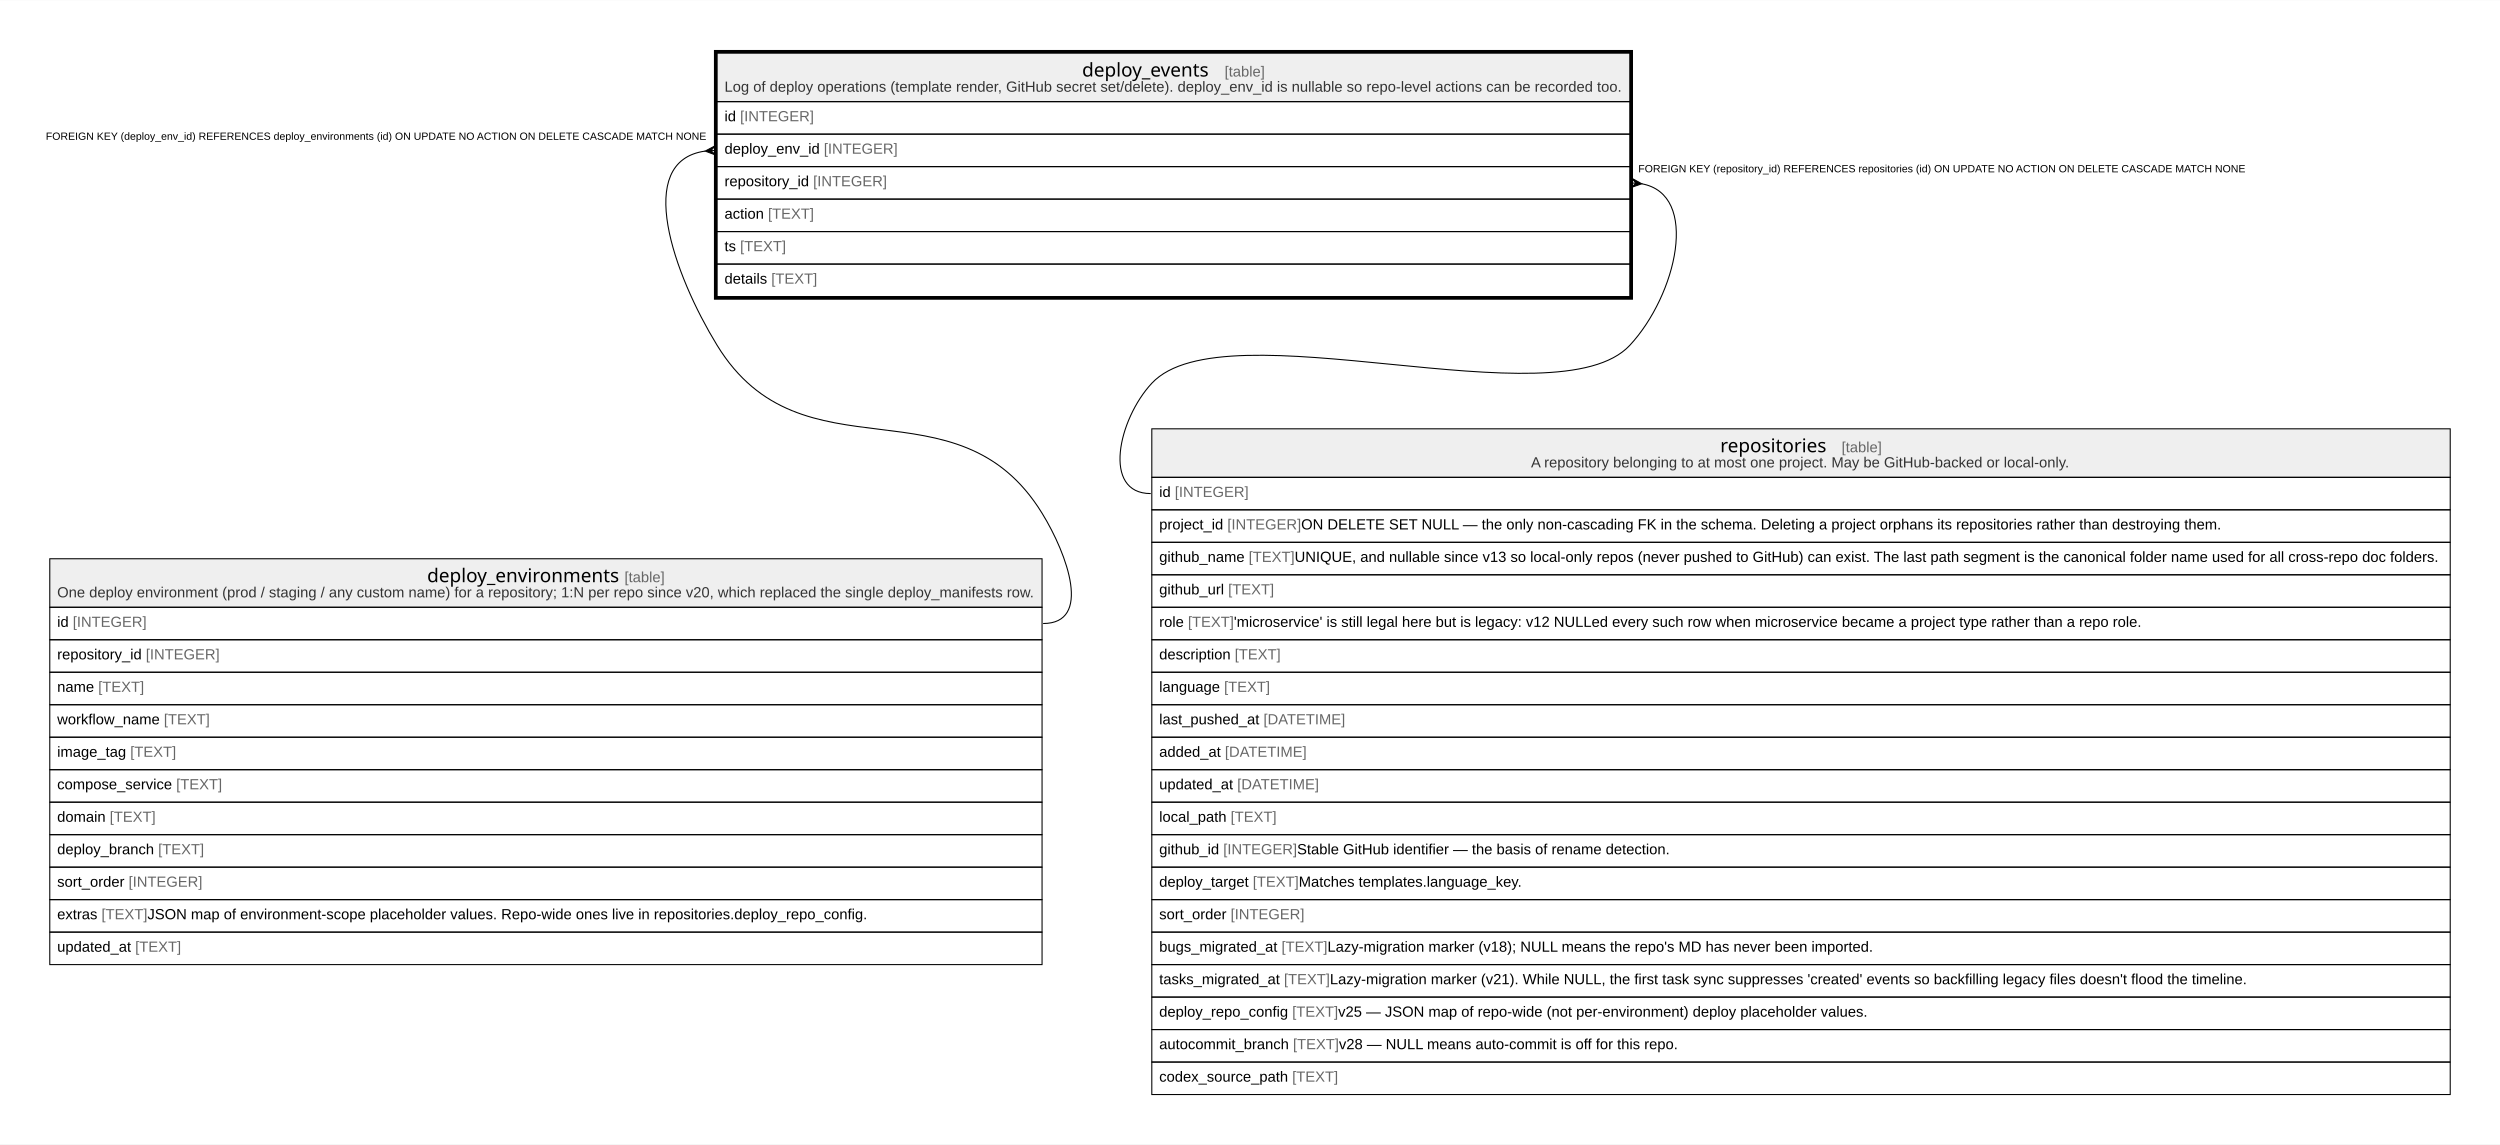
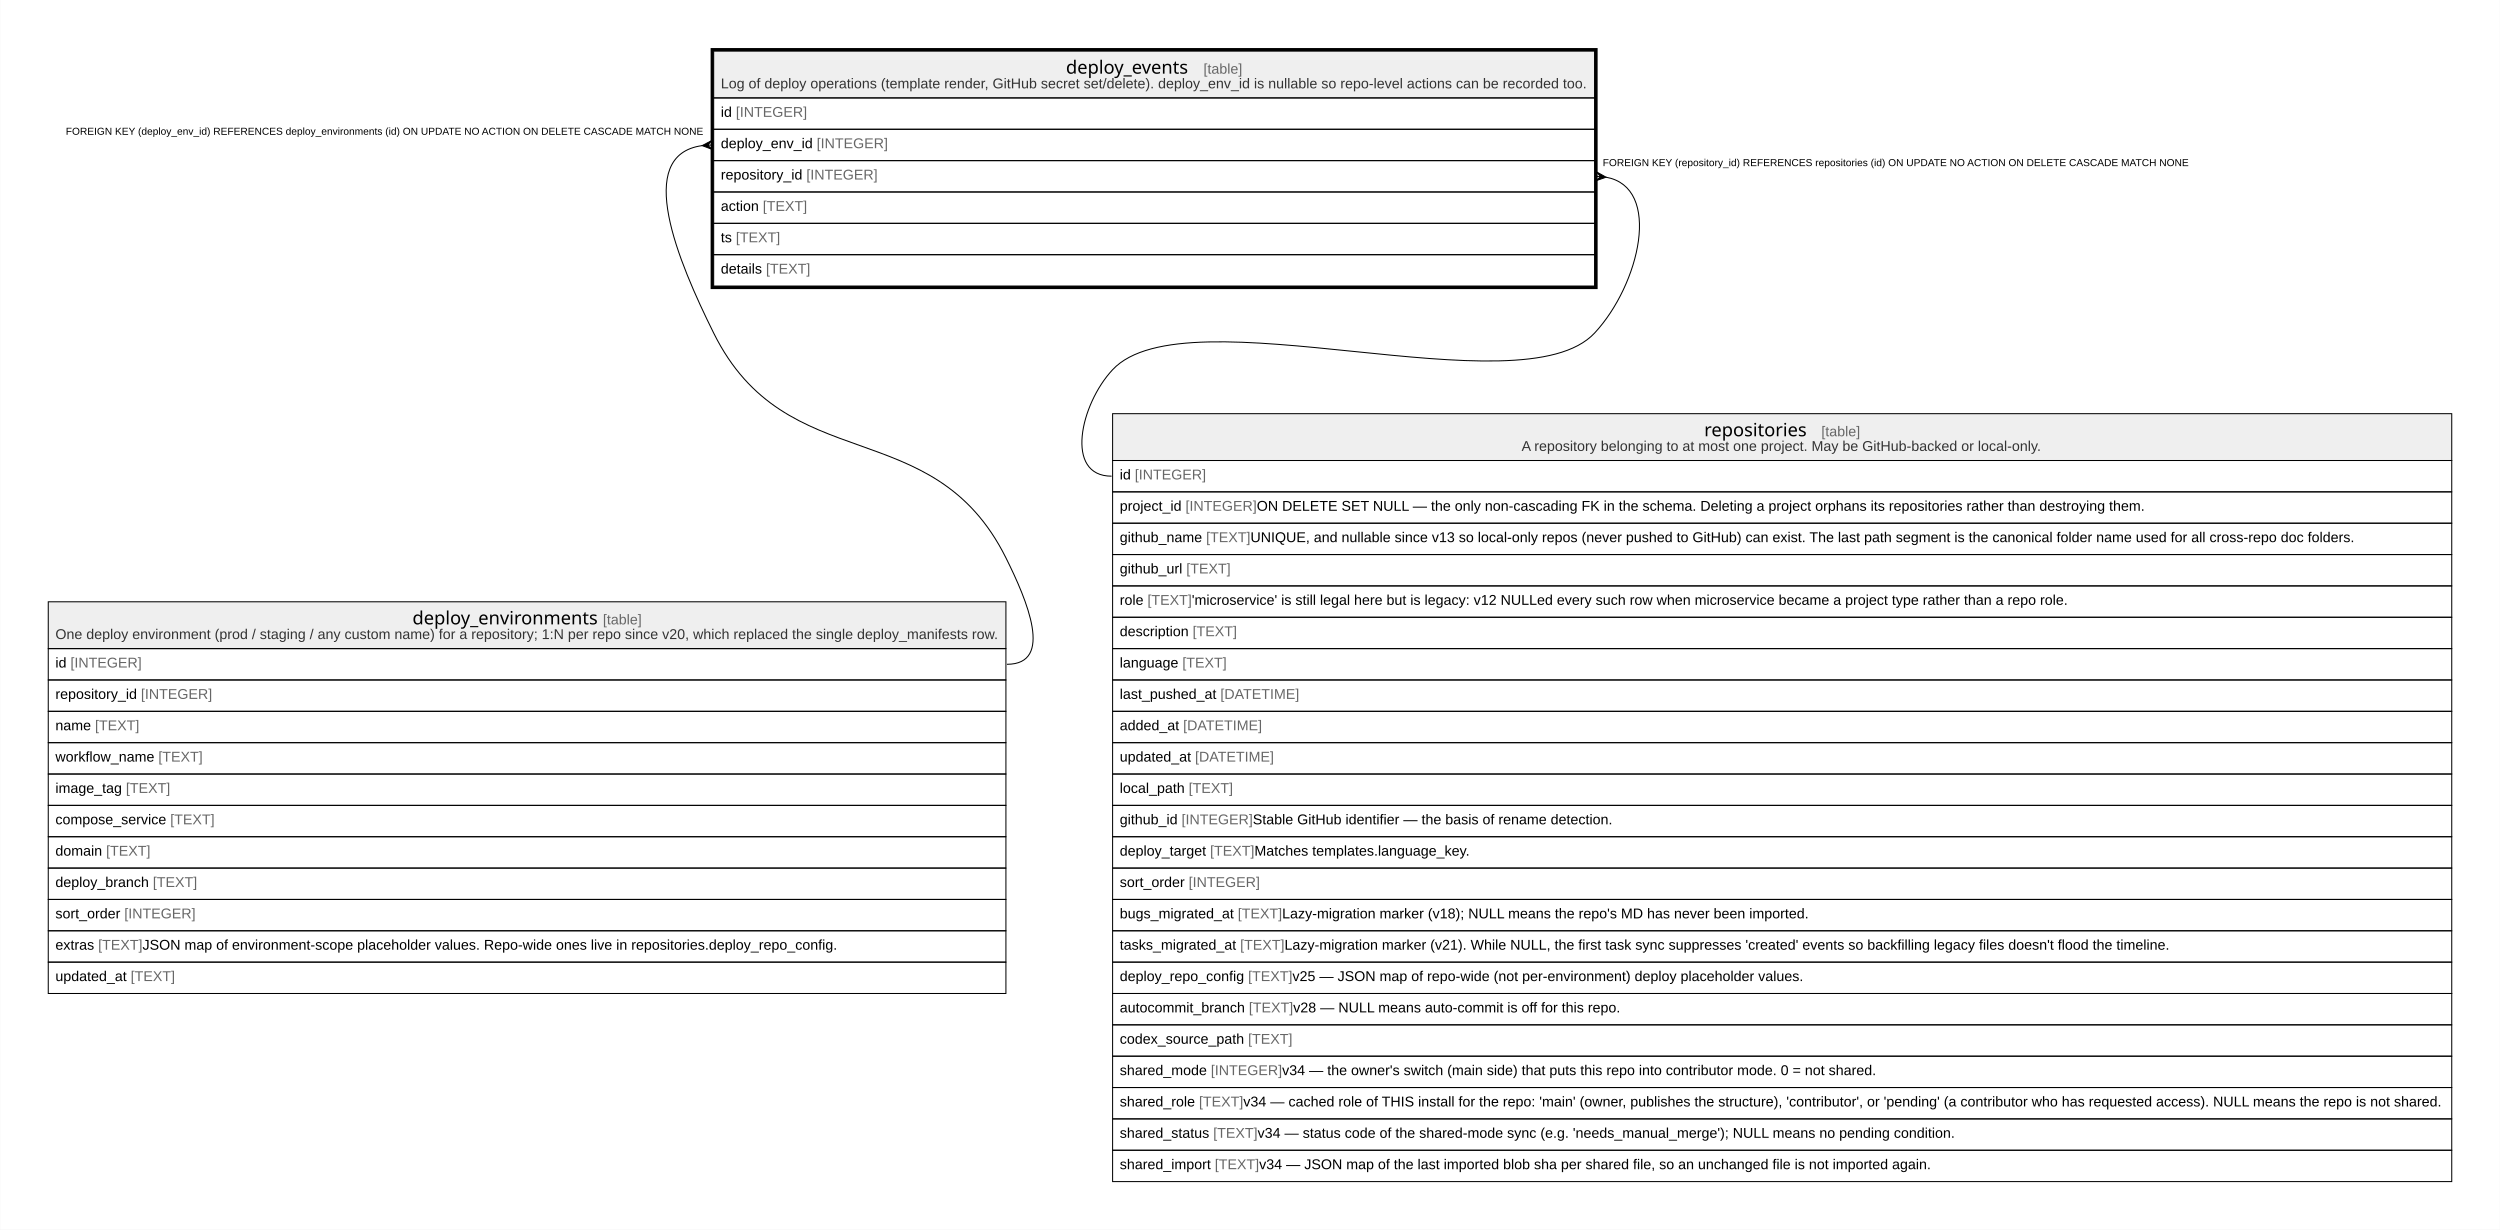
- <svg xmlns="http://www.w3.org/2000/svg" width="2370pt" height="1085pt" viewBox="0.00 0.00 2370.34 1084.80">
-   <g id="graph0" class="graph" transform="scale(1 1) rotate(0) translate(4 1080.8)">
-     <polygon fill="white" stroke="none" points="-4,4 -4,-1080.8 2366.34,-1080.8 2366.34,4 -4,4" />
+ <svg xmlns="http://www.w3.org/2000/svg" width="2456pt" height="1208pt" viewBox="0.00 0.00 2455.59 1208.00">
+   <g id="graph0" class="graph" transform="scale(1 1) rotate(0) translate(4 1204)">
+     <polygon fill="white" stroke="none" points="-4,4 -4,-1204 2451.59,-1204 2451.59,4 -4,4" />
    <g id="node1" class="node">
-       <polygon fill="#efefef" stroke="none" points="675.91,-984.6 675.91,-1030.6 1541.3,-1030.6 1541.3,-984.6 675.91,-984.6" />
-       <polygon fill="none" stroke="black" points="675.91,-984.6 675.91,-1030.6 1541.3,-1030.6 1541.3,-984.6 675.91,-984.6" />
-       <text text-anchor="start" x="1021.99" y="-1008.4" font-family="Arial Bold" font-size="18.00">deploy_events</text>
-       <text text-anchor="start" x="1125.96" y="-1008.4" font-family="Arial" font-size="14.00">    </text>
-       <text text-anchor="start" x="1157.08" y="-1008.4" font-family="Arial" font-size="14.00" fill="#666666">[table]</text>
-       <text text-anchor="start" x="682.91" y="-994" font-family="Arial" font-size="14.00" fill="#333333">Log of deploy operations (template render, GitHub secret set/delete). deploy_env_id is nullable so repo-level actions can be recorded too.</text>
-       <polygon fill="none" stroke="black" points="675.91,-953.8 675.91,-984.6 1541.3,-984.6 1541.3,-953.8 675.91,-953.8" />
-       <text text-anchor="start" x="682.91" y="-966" font-family="Arial" font-size="14.00">id </text>
-       <text text-anchor="start" x="697.69" y="-966" font-family="Arial" font-size="14.00" fill="#666666">[INTEGER]</text>
-       <polygon fill="none" stroke="black" points="675.91,-923 675.91,-953.8 1541.3,-953.8 1541.3,-923 675.91,-923" />
-       <text text-anchor="start" x="682.91" y="-935.2" font-family="Arial" font-size="14.00">deploy_env_id </text>
-       <text text-anchor="start" x="777.09" y="-935.2" font-family="Arial" font-size="14.00" fill="#666666">[INTEGER]</text>
-       <polygon fill="none" stroke="black" points="675.91,-892.2 675.91,-923 1541.3,-923 1541.3,-892.2 675.91,-892.2" />
-       <text text-anchor="start" x="682.91" y="-904.4" font-family="Arial" font-size="14.00">repository_id </text>
-       <text text-anchor="start" x="766.95" y="-904.4" font-family="Arial" font-size="14.00" fill="#666666">[INTEGER]</text>
-       <polygon fill="none" stroke="black" points="675.91,-861.4 675.91,-892.2 1541.3,-892.2 1541.3,-861.4 675.91,-861.4" />
-       <text text-anchor="start" x="682.91" y="-873.6" font-family="Arial" font-size="14.00">action </text>
-       <text text-anchor="start" x="724.16" y="-873.6" font-family="Arial" font-size="14.00" fill="#666666">[TEXT]</text>
-       <polygon fill="none" stroke="black" points="675.91,-830.6 675.91,-861.4 1541.3,-861.4 1541.3,-830.6 675.91,-830.6" />
-       <text text-anchor="start" x="682.91" y="-842.8" font-family="Arial" font-size="14.00">ts </text>
-       <text text-anchor="start" x="697.69" y="-842.8" font-family="Arial" font-size="14.00" fill="#666666">[TEXT]</text>
-       <polygon fill="none" stroke="black" points="675.91,-799.8 675.91,-830.6 1541.3,-830.6 1541.3,-799.8 675.91,-799.8" />
-       <text text-anchor="start" x="682.91" y="-812" font-family="Arial" font-size="14.00">details </text>
-       <text text-anchor="start" x="727.27" y="-812" font-family="Arial" font-size="14.00" fill="#666666">[TEXT]</text>
-       <polygon fill="none" stroke="black" stroke-width="3" points="674.41,-798.3 674.41,-1032.1 1542.8,-1032.1 1542.8,-798.3 674.41,-798.3" />
+       <polygon fill="#efefef" stroke="none" points="696.91,-1107.8 696.91,-1153.8 1562.3,-1153.8 1562.3,-1107.8 696.91,-1107.8" />
+       <polygon fill="none" stroke="black" points="696.91,-1107.8 696.91,-1153.8 1562.3,-1153.8 1562.3,-1107.8 696.91,-1107.8" />
+       <text text-anchor="start" x="1042.99" y="-1131.6" font-family="Arial Bold" font-size="18.00">deploy_events</text>
+       <text text-anchor="start" x="1146.96" y="-1131.6" font-family="Arial" font-size="14.00">    </text>
+       <text text-anchor="start" x="1178.08" y="-1131.6" font-family="Arial" font-size="14.00" fill="#666666">[table]</text>
+       <text text-anchor="start" x="703.91" y="-1117.2" font-family="Arial" font-size="14.00" fill="#333333">Log of deploy operations (template render, GitHub secret set/delete). deploy_env_id is nullable so repo-level actions can be recorded too.</text>
+       <polygon fill="none" stroke="black" points="696.91,-1077 696.91,-1107.8 1562.3,-1107.8 1562.3,-1077 696.91,-1077" />
+       <text text-anchor="start" x="703.91" y="-1089.2" font-family="Arial" font-size="14.00">id </text>
+       <text text-anchor="start" x="718.69" y="-1089.2" font-family="Arial" font-size="14.00" fill="#666666">[INTEGER]</text>
+       <polygon fill="none" stroke="black" points="696.91,-1046.2 696.91,-1077 1562.3,-1077 1562.3,-1046.2 696.91,-1046.2" />
+       <text text-anchor="start" x="703.91" y="-1058.4" font-family="Arial" font-size="14.00">deploy_env_id </text>
+       <text text-anchor="start" x="798.09" y="-1058.4" font-family="Arial" font-size="14.00" fill="#666666">[INTEGER]</text>
+       <polygon fill="none" stroke="black" points="696.91,-1015.4 696.91,-1046.2 1562.3,-1046.2 1562.3,-1015.4 696.91,-1015.4" />
+       <text text-anchor="start" x="703.91" y="-1027.6" font-family="Arial" font-size="14.00">repository_id </text>
+       <text text-anchor="start" x="787.95" y="-1027.6" font-family="Arial" font-size="14.00" fill="#666666">[INTEGER]</text>
+       <polygon fill="none" stroke="black" points="696.91,-984.6 696.91,-1015.4 1562.3,-1015.4 1562.3,-984.6 696.91,-984.6" />
+       <text text-anchor="start" x="703.91" y="-996.8" font-family="Arial" font-size="14.00">action </text>
+       <text text-anchor="start" x="745.16" y="-996.8" font-family="Arial" font-size="14.00" fill="#666666">[TEXT]</text>
+       <polygon fill="none" stroke="black" points="696.91,-953.8 696.91,-984.6 1562.3,-984.6 1562.3,-953.8 696.91,-953.8" />
+       <text text-anchor="start" x="703.91" y="-966" font-family="Arial" font-size="14.00">ts </text>
+       <text text-anchor="start" x="718.69" y="-966" font-family="Arial" font-size="14.00" fill="#666666">[TEXT]</text>
+       <polygon fill="none" stroke="black" points="696.91,-923 696.91,-953.8 1562.3,-953.8 1562.3,-923 696.91,-923" />
+       <text text-anchor="start" x="703.91" y="-935.2" font-family="Arial" font-size="14.00">details </text>
+       <text text-anchor="start" x="748.27" y="-935.2" font-family="Arial" font-size="14.00" fill="#666666">[TEXT]</text>
+       <polygon fill="none" stroke="black" stroke-width="3" points="695.41,-921.5 695.41,-1155.3 1563.8,-1155.3 1563.8,-921.5 695.41,-921.5" />
    </g>
    <g id="node2" class="node">
-       <polygon fill="#efefef" stroke="none" points="43.2,-505.2 43.2,-551.2 984.01,-551.2 984.01,-505.2 43.2,-505.2" />
-       <polygon fill="none" stroke="black" points="43.2,-505.2 43.2,-551.2 984.01,-551.2 984.01,-505.2 43.2,-505.2" />
-       <text text-anchor="start" x="400.99" y="-529" font-family="Arial Bold" font-size="18.00">deploy_environments</text>
-       <text text-anchor="start" x="556.96" y="-529" font-family="Arial" font-size="14.00">    </text>
-       <text text-anchor="start" x="588.08" y="-529" font-family="Arial" font-size="14.00" fill="#666666">[table]</text>
-       <text text-anchor="start" x="50.2" y="-514.6" font-family="Arial" font-size="14.00" fill="#333333">One deploy environment (prod / staging / any custom name) for a repository; 1:N per repo since v20, which replaced the single deploy_manifests row.</text>
+       <polygon fill="#efefef" stroke="none" points="43.2,-566.8 43.2,-612.8 984.01,-612.8 984.01,-566.8 43.2,-566.8" />
+       <polygon fill="none" stroke="black" points="43.2,-566.8 43.2,-612.8 984.01,-612.8 984.01,-566.8 43.2,-566.8" />
+       <text text-anchor="start" x="400.99" y="-590.6" font-family="Arial Bold" font-size="18.00">deploy_environments</text>
+       <text text-anchor="start" x="556.96" y="-590.6" font-family="Arial" font-size="14.00">    </text>
+       <text text-anchor="start" x="588.08" y="-590.6" font-family="Arial" font-size="14.00" fill="#666666">[table]</text>
+       <text text-anchor="start" x="50.2" y="-576.2" font-family="Arial" font-size="14.00" fill="#333333">One deploy environment (prod / staging / any custom name) for a repository; 1:N per repo since v20, which replaced the single deploy_manifests row.</text>
+       <polygon fill="none" stroke="black" points="43.2,-536 43.2,-566.8 984.01,-566.8 984.01,-536 43.2,-536" />
+       <text text-anchor="start" x="50.2" y="-548.2" font-family="Arial" font-size="14.00">id </text>
+       <text text-anchor="start" x="64.99" y="-548.2" font-family="Arial" font-size="14.00" fill="#666666">[INTEGER]</text>
+       <polygon fill="none" stroke="black" points="43.2,-505.2 43.2,-536 984.01,-536 984.01,-505.2 43.2,-505.2" />
+       <text text-anchor="start" x="50.2" y="-517.4" font-family="Arial" font-size="14.00">repository_id </text>
+       <text text-anchor="start" x="134.24" y="-517.4" font-family="Arial" font-size="14.00" fill="#666666">[INTEGER]</text>
      <polygon fill="none" stroke="black" points="43.2,-474.4 43.2,-505.2 984.01,-505.2 984.01,-474.4 43.2,-474.4" />
-       <text text-anchor="start" x="50.2" y="-486.6" font-family="Arial" font-size="14.00">id </text>
-       <text text-anchor="start" x="64.99" y="-486.6" font-family="Arial" font-size="14.00" fill="#666666">[INTEGER]</text>
+       <text text-anchor="start" x="50.2" y="-486.6" font-family="Arial" font-size="14.00">name </text>
+       <text text-anchor="start" x="89.11" y="-486.6" font-family="Arial" font-size="14.00" fill="#666666">[TEXT]</text>
      <polygon fill="none" stroke="black" points="43.2,-443.6 43.2,-474.4 984.01,-474.4 984.01,-443.6 43.2,-443.6" />
-       <text text-anchor="start" x="50.2" y="-455.8" font-family="Arial" font-size="14.00">repository_id </text>
-       <text text-anchor="start" x="134.24" y="-455.8" font-family="Arial" font-size="14.00" fill="#666666">[INTEGER]</text>
+       <text text-anchor="start" x="50.2" y="-455.8" font-family="Arial" font-size="14.00">workflow_name </text>
+       <text text-anchor="start" x="151.35" y="-455.8" font-family="Arial" font-size="14.00" fill="#666666">[TEXT]</text>
      <polygon fill="none" stroke="black" points="43.2,-412.8 43.2,-443.6 984.01,-443.6 984.01,-412.8 43.2,-412.8" />
-       <text text-anchor="start" x="50.2" y="-425" font-family="Arial" font-size="14.00">name </text>
-       <text text-anchor="start" x="89.11" y="-425" font-family="Arial" font-size="14.00" fill="#666666">[TEXT]</text>
+       <text text-anchor="start" x="50.2" y="-425" font-family="Arial" font-size="14.00">image_tag </text>
+       <text text-anchor="start" x="119.47" y="-425" font-family="Arial" font-size="14.00" fill="#666666">[TEXT]</text>
      <polygon fill="none" stroke="black" points="43.2,-382 43.2,-412.8 984.01,-412.8 984.01,-382 43.2,-382" />
-       <text text-anchor="start" x="50.2" y="-394.2" font-family="Arial" font-size="14.00">workflow_name </text>
-       <text text-anchor="start" x="151.35" y="-394.2" font-family="Arial" font-size="14.00" fill="#666666">[TEXT]</text>
+       <text text-anchor="start" x="50.2" y="-394.2" font-family="Arial" font-size="14.00">compose_service </text>
+       <text text-anchor="start" x="163.03" y="-394.2" font-family="Arial" font-size="14.00" fill="#666666">[TEXT]</text>
      <polygon fill="none" stroke="black" points="43.2,-351.2 43.2,-382 984.01,-382 984.01,-351.2 43.2,-351.2" />
-       <text text-anchor="start" x="50.2" y="-363.4" font-family="Arial" font-size="14.00">image_tag </text>
-       <text text-anchor="start" x="119.47" y="-363.4" font-family="Arial" font-size="14.00" fill="#666666">[TEXT]</text>
+       <text text-anchor="start" x="50.2" y="-363.4" font-family="Arial" font-size="14.00">domain </text>
+       <text text-anchor="start" x="100.01" y="-363.4" font-family="Arial" font-size="14.00" fill="#666666">[TEXT]</text>
      <polygon fill="none" stroke="black" points="43.2,-320.4 43.2,-351.2 984.01,-351.2 984.01,-320.4 43.2,-320.4" />
-       <text text-anchor="start" x="50.2" y="-332.6" font-family="Arial" font-size="14.00">compose_service </text>
-       <text text-anchor="start" x="163.03" y="-332.6" font-family="Arial" font-size="14.00" fill="#666666">[TEXT]</text>
+       <text text-anchor="start" x="50.2" y="-332.6" font-family="Arial" font-size="14.00">deploy_branch </text>
+       <text text-anchor="start" x="145.94" y="-332.6" font-family="Arial" font-size="14.00" fill="#666666">[TEXT]</text>
      <polygon fill="none" stroke="black" points="43.2,-289.6 43.2,-320.4 984.01,-320.4 984.01,-289.6 43.2,-289.6" />
-       <text text-anchor="start" x="50.2" y="-301.8" font-family="Arial" font-size="14.00">domain </text>
-       <text text-anchor="start" x="100.01" y="-301.8" font-family="Arial" font-size="14.00" fill="#666666">[TEXT]</text>
+       <text text-anchor="start" x="50.2" y="-301.8" font-family="Arial" font-size="14.00">sort_order </text>
+       <text text-anchor="start" x="117.9" y="-301.8" font-family="Arial" font-size="14.00" fill="#666666">[INTEGER]</text>
      <polygon fill="none" stroke="black" points="43.2,-258.8 43.2,-289.6 984.01,-289.6 984.01,-258.8 43.2,-258.8" />
-       <text text-anchor="start" x="50.2" y="-271" font-family="Arial" font-size="14.00">deploy_branch </text>
-       <text text-anchor="start" x="145.94" y="-271" font-family="Arial" font-size="14.00" fill="#666666">[TEXT]</text>
+       <text text-anchor="start" x="50.2" y="-271" font-family="Arial" font-size="14.00">extras </text>
+       <text text-anchor="start" x="92.21" y="-271" font-family="Arial" font-size="14.00" fill="#666666">[TEXT]</text>
+       <text text-anchor="start" x="135.77" y="-271" font-family="Arial" font-size="14.00"> JSON map of environment-scope placeholder values. Repo-wide ones live in repositories.deploy_repo_config.</text>
      <polygon fill="none" stroke="black" points="43.2,-228 43.2,-258.8 984.01,-258.8 984.01,-228 43.2,-228" />
-       <text text-anchor="start" x="50.2" y="-240.2" font-family="Arial" font-size="14.00">sort_order </text>
-       <text text-anchor="start" x="117.9" y="-240.2" font-family="Arial" font-size="14.00" fill="#666666">[INTEGER]</text>
-       <polygon fill="none" stroke="black" points="43.2,-197.2 43.2,-228 984.01,-228 984.01,-197.2 43.2,-197.2" />
-       <text text-anchor="start" x="50.2" y="-209.4" font-family="Arial" font-size="14.00">extras </text>
-       <text text-anchor="start" x="92.21" y="-209.4" font-family="Arial" font-size="14.00" fill="#666666">[TEXT]</text>
-       <text text-anchor="start" x="135.77" y="-209.4" font-family="Arial" font-size="14.00"> JSON map of environment-scope placeholder values. Repo-wide ones live in repositories.deploy_repo_config.</text>
-       <polygon fill="none" stroke="black" points="43.2,-166.4 43.2,-197.2 984.01,-197.2 984.01,-166.4 43.2,-166.4" />
-       <text text-anchor="start" x="50.2" y="-178.6" font-family="Arial" font-size="14.00">updated_at </text>
-       <text text-anchor="start" x="124.16" y="-178.6" font-family="Arial" font-size="14.00" fill="#666666">[TEXT]</text>
+       <text text-anchor="start" x="50.2" y="-240.2" font-family="Arial" font-size="14.00">updated_at </text>
+       <text text-anchor="start" x="124.16" y="-240.2" font-family="Arial" font-size="14.00" fill="#666666">[TEXT]</text>
    </g>
    <g id="edge1" class="edge">
-       <path fill="none" stroke="black" d="M664.57,-937.72C596.39,-928.18 634.93,-820.49 675.91,-753.6 756.42,-622.17 903.22,-725.66 984.01,-594.4 1008.38,-554.81 1031.5,-489.8 985.01,-489.8" />
-       <polygon fill="black" stroke="black" points="664.59,-937.72 674.28,-942.87 669.92,-938.07 674.24,-938.36 674.24,-938.36 674.24,-938.36 669.92,-938.07 674.87,-933.89 664.59,-937.72" />
-       <text text-anchor="start" x="39.41" y="-948.4" font-family="Arial" font-size="10.00">FOREIGN KEY (deploy_env_id) REFERENCES deploy_environments (id) ON UPDATE NO ACTION ON DELETE CASCADE MATCH NONE</text>
+       <path fill="none" stroke="black" d="M685.61,-1060.94C617.94,-1051.68 662.06,-947.08 696.91,-876.8 768.42,-732.58 912.2,-800.07 984.01,-656 1004.75,-614.39 1031.5,-551.4 985.01,-551.4" />
+       <polygon fill="black" stroke="black" points="685.59,-1060.94 695.29,-1066.07 690.92,-1061.28 695.24,-1061.56 695.24,-1061.56 695.24,-1061.56 690.92,-1061.28 695.86,-1057.09 685.59,-1060.94" />
+       <text text-anchor="start" x="60.41" y="-1071.6" font-family="Arial" font-size="10.00">FOREIGN KEY (deploy_env_id) REFERENCES deploy_environments (id) ON UPDATE NO ACTION ON DELETE CASCADE MATCH NONE</text>
    </g>
    <g id="node3" class="node">
-       <polygon fill="#efefef" stroke="none" points="1088.07,-628.4 1088.07,-674.4 2319.14,-674.4 2319.14,-628.4 1088.07,-628.4" />
-       <polygon fill="none" stroke="black" points="1088.07,-628.4 1088.07,-674.4 2319.14,-674.4 2319.14,-628.4 1088.07,-628.4" />
-       <text text-anchor="start" x="1626.99" y="-652.2" font-family="Arial Bold" font-size="18.00">repositories</text>
-       <text text-anchor="start" x="1710.97" y="-652.2" font-family="Arial" font-size="14.00">    </text>
-       <text text-anchor="start" x="1742.08" y="-652.2" font-family="Arial" font-size="14.00" fill="#666666">[table]</text>
-       <text text-anchor="start" x="1447.59" y="-637.8" font-family="Arial" font-size="14.00" fill="#333333">A repository belonging to at most one project. May be GitHub-backed or local-only.</text>
-       <polygon fill="none" stroke="black" points="1088.07,-597.6 1088.07,-628.4 2319.14,-628.4 2319.14,-597.6 1088.07,-597.6" />
-       <text text-anchor="start" x="1095.07" y="-609.8" font-family="Arial" font-size="14.00">id </text>
-       <text text-anchor="start" x="1109.86" y="-609.8" font-family="Arial" font-size="14.00" fill="#666666">[INTEGER]</text>
-       <polygon fill="none" stroke="black" points="1088.07,-566.8 1088.07,-597.6 2319.14,-597.6 2319.14,-566.8 1088.07,-566.8" />
-       <text text-anchor="start" x="1095.07" y="-579" font-family="Arial" font-size="14.00">project_id </text>
-       <text text-anchor="start" x="1159.67" y="-579" font-family="Arial" font-size="14.00" fill="#666666">[INTEGER]</text>
-       <text text-anchor="start" x="1229.67" y="-579" font-family="Arial" font-size="14.00"> ON DELETE SET NULL — the only non-cascading FK in the schema. Deleting a project orphans its repositories rather than destroying them.</text>
-       <polygon fill="none" stroke="black" points="1088.07,-536 1088.07,-566.8 2319.14,-566.8 2319.14,-536 1088.07,-536" />
-       <text text-anchor="start" x="1095.07" y="-548.2" font-family="Arial" font-size="14.00">github_name </text>
-       <text text-anchor="start" x="1179.91" y="-548.2" font-family="Arial" font-size="14.00" fill="#666666">[TEXT]</text>
-       <text text-anchor="start" x="1223.47" y="-548.2" font-family="Arial" font-size="14.00"> UNIQUE, and nullable since v13 so local-only repos (never pushed to GitHub) can exist. The last path segment is the canonical folder name used for all cross-repo doc folders.</text>
-       <polygon fill="none" stroke="black" points="1088.07,-505.2 1088.07,-536 2319.14,-536 2319.14,-505.2 1088.07,-505.2" />
-       <text text-anchor="start" x="1095.07" y="-517.4" font-family="Arial" font-size="14.00">github_url </text>
-       <text text-anchor="start" x="1160.45" y="-517.4" font-family="Arial" font-size="14.00" fill="#666666">[TEXT]</text>
-       <polygon fill="none" stroke="black" points="1088.07,-474.4 1088.07,-505.2 2319.14,-505.2 2319.14,-474.4 1088.07,-474.4" />
-       <text text-anchor="start" x="1095.07" y="-486.6" font-family="Arial" font-size="14.00">role </text>
-       <text text-anchor="start" x="1122.31" y="-486.6" font-family="Arial" font-size="14.00" fill="#666666">[TEXT]</text>
-       <text text-anchor="start" x="1165.87" y="-486.6" font-family="Arial" font-size="14.00"> 'microservice' is still legal here but is legacy: v12 NULLed every such row when microservice became a project type rather than a repo role.</text>
-       <polygon fill="none" stroke="black" points="1088.07,-443.6 1088.07,-474.4 2319.14,-474.4 2319.14,-443.6 1088.07,-443.6" />
-       <text text-anchor="start" x="1095.07" y="-455.8" font-family="Arial" font-size="14.00">description </text>
-       <text text-anchor="start" x="1166.67" y="-455.8" font-family="Arial" font-size="14.00" fill="#666666">[TEXT]</text>
-       <polygon fill="none" stroke="black" points="1088.07,-412.8 1088.07,-443.6 2319.14,-443.6 2319.14,-412.8 1088.07,-412.8" />
-       <text text-anchor="start" x="1095.07" y="-425" font-family="Arial" font-size="14.00">language </text>
-       <text text-anchor="start" x="1156.58" y="-425" font-family="Arial" font-size="14.00" fill="#666666">[TEXT]</text>
-       <polygon fill="none" stroke="black" points="1088.07,-382 1088.07,-412.8 2319.14,-412.8 2319.14,-382 1088.07,-382" />
-       <text text-anchor="start" x="1095.07" y="-394.2" font-family="Arial" font-size="14.00">last_pushed_at </text>
-       <text text-anchor="start" x="1193.93" y="-394.2" font-family="Arial" font-size="14.00" fill="#666666">[DATETIME]</text>
-       <polygon fill="none" stroke="black" points="1088.07,-351.2 1088.07,-382 2319.14,-382 2319.14,-351.2 1088.07,-351.2" />
-       <text text-anchor="start" x="1095.07" y="-363.4" font-family="Arial" font-size="14.00">added_at </text>
-       <text text-anchor="start" x="1157.36" y="-363.4" font-family="Arial" font-size="14.00" fill="#666666">[DATETIME]</text>
-       <polygon fill="none" stroke="black" points="1088.07,-320.4 1088.07,-351.2 2319.14,-351.2 2319.14,-320.4 1088.07,-320.4" />
-       <text text-anchor="start" x="1095.07" y="-332.6" font-family="Arial" font-size="14.00">updated_at </text>
-       <text text-anchor="start" x="1169.03" y="-332.6" font-family="Arial" font-size="14.00" fill="#666666">[DATETIME]</text>
-       <polygon fill="none" stroke="black" points="1088.07,-289.6 1088.07,-320.4 2319.14,-320.4 2319.14,-289.6 1088.07,-289.6" />
-       <text text-anchor="start" x="1095.07" y="-301.8" font-family="Arial" font-size="14.00">local_path </text>
-       <text text-anchor="start" x="1162.79" y="-301.8" font-family="Arial" font-size="14.00" fill="#666666">[TEXT]</text>
-       <polygon fill="none" stroke="black" points="1088.07,-258.8 1088.07,-289.6 2319.14,-289.6 2319.14,-258.8 1088.07,-258.8" />
-       <text text-anchor="start" x="1095.07" y="-271" font-family="Arial" font-size="14.00">github_id </text>
-       <text text-anchor="start" x="1155.79" y="-271" font-family="Arial" font-size="14.00" fill="#666666">[INTEGER]</text>
-       <text text-anchor="start" x="1225.8" y="-271" font-family="Arial" font-size="14.00"> Stable GitHub identifier — the basis of rename detection.</text>
-       <polygon fill="none" stroke="black" points="1088.07,-228 1088.07,-258.8 2319.14,-258.8 2319.14,-228 1088.07,-228" />
-       <text text-anchor="start" x="1095.07" y="-240.2" font-family="Arial" font-size="14.00">deploy_target </text>
-       <text text-anchor="start" x="1183.8" y="-240.2" font-family="Arial" font-size="14.00" fill="#666666">[TEXT]</text>
-       <text text-anchor="start" x="1227.36" y="-240.2" font-family="Arial" font-size="14.00"> Matches templates.language_key.</text>
-       <polygon fill="none" stroke="black" points="1088.07,-197.2 1088.07,-228 2319.14,-228 2319.14,-197.2 1088.07,-197.2" />
-       <text text-anchor="start" x="1095.07" y="-209.4" font-family="Arial" font-size="14.00">sort_order </text>
-       <text text-anchor="start" x="1162.77" y="-209.4" font-family="Arial" font-size="14.00" fill="#666666">[INTEGER]</text>
-       <polygon fill="none" stroke="black" points="1088.07,-166.4 1088.07,-197.2 2319.14,-197.2 2319.14,-166.4 1088.07,-166.4" />
-       <text text-anchor="start" x="1095.07" y="-178.6" font-family="Arial" font-size="14.00">bugs_migrated_at </text>
-       <text text-anchor="start" x="1211.04" y="-178.6" font-family="Arial" font-size="14.00" fill="#666666">[TEXT]</text>
-       <text text-anchor="start" x="1254.6" y="-178.6" font-family="Arial" font-size="14.00"> Lazy-migration marker (v18); NULL means the repo's MD has never been imported.</text>
-       <polygon fill="none" stroke="black" points="1088.07,-135.6 1088.07,-166.4 2319.14,-166.4 2319.14,-135.6 1088.07,-135.6" />
-       <text text-anchor="start" x="1095.07" y="-147.8" font-family="Arial" font-size="14.00">tasks_migrated_at </text>
-       <text text-anchor="start" x="1213.36" y="-147.8" font-family="Arial" font-size="14.00" fill="#666666">[TEXT]</text>
-       <text text-anchor="start" x="1256.91" y="-147.8" font-family="Arial" font-size="14.00"> Lazy-migration marker (v21). While NULL, the first task sync suppresses 'created' events so backfilling legacy files doesn't flood the timeline.</text>
-       <polygon fill="none" stroke="black" points="1088.07,-104.8 1088.07,-135.6 2319.14,-135.6 2319.14,-104.8 1088.07,-104.8" />
-       <text text-anchor="start" x="1095.07" y="-117" font-family="Arial" font-size="14.00">deploy_repo_config </text>
-       <text text-anchor="start" x="1221.17" y="-117" font-family="Arial" font-size="14.00" fill="#666666">[TEXT]</text>
-       <text text-anchor="start" x="1264.73" y="-117" font-family="Arial" font-size="14.00"> v25 — JSON map of repo-wide (not per-environment) deploy placeholder values.</text>
-       <polygon fill="none" stroke="black" points="1088.07,-74 1088.07,-104.8 2319.14,-104.8 2319.14,-74 1088.07,-74" />
-       <text text-anchor="start" x="1095.07" y="-86.2" font-family="Arial" font-size="14.00">autocommit_branch </text>
-       <text text-anchor="start" x="1221.91" y="-86.2" font-family="Arial" font-size="14.00" fill="#666666">[TEXT]</text>
-       <text text-anchor="start" x="1265.47" y="-86.2" font-family="Arial" font-size="14.00"> v28 — NULL means auto-commit is off for this repo.</text>
-       <polygon fill="none" stroke="black" points="1088.07,-43.2 1088.07,-74 2319.14,-74 2319.14,-43.2 1088.07,-43.2" />
-       <text text-anchor="start" x="1095.07" y="-55.4" font-family="Arial" font-size="14.00">codex_source_path </text>
-       <text text-anchor="start" x="1221.16" y="-55.4" font-family="Arial" font-size="14.00" fill="#666666">[TEXT]</text>
+       <polygon fill="#efefef" stroke="none" points="1088.82,-751.6 1088.82,-797.6 2404.39,-797.6 2404.39,-751.6 1088.82,-751.6" />
+       <polygon fill="none" stroke="black" points="1088.82,-751.6 1088.82,-797.6 2404.39,-797.6 2404.39,-751.6 1088.82,-751.6" />
+       <text text-anchor="start" x="1669.99" y="-775.4" font-family="Arial Bold" font-size="18.00">repositories</text>
+       <text text-anchor="start" x="1753.97" y="-775.4" font-family="Arial" font-size="14.00">    </text>
+       <text text-anchor="start" x="1785.08" y="-775.4" font-family="Arial" font-size="14.00" fill="#666666">[table]</text>
+       <text text-anchor="start" x="1490.59" y="-761" font-family="Arial" font-size="14.00" fill="#333333">A repository belonging to at most one project. May be GitHub-backed or local-only.</text>
+       <polygon fill="none" stroke="black" points="1088.82,-720.8 1088.82,-751.6 2404.39,-751.6 2404.39,-720.8 1088.82,-720.8" />
+       <text text-anchor="start" x="1095.82" y="-733" font-family="Arial" font-size="14.00">id </text>
+       <text text-anchor="start" x="1110.61" y="-733" font-family="Arial" font-size="14.00" fill="#666666">[INTEGER]</text>
+       <polygon fill="none" stroke="black" points="1088.82,-690 1088.82,-720.8 2404.39,-720.8 2404.39,-690 1088.82,-690" />
+       <text text-anchor="start" x="1095.82" y="-702.2" font-family="Arial" font-size="14.00">project_id </text>
+       <text text-anchor="start" x="1160.41" y="-702.2" font-family="Arial" font-size="14.00" fill="#666666">[INTEGER]</text>
+       <text text-anchor="start" x="1230.42" y="-702.2" font-family="Arial" font-size="14.00"> ON DELETE SET NULL — the only non-cascading FK in the schema. Deleting a project orphans its repositories rather than destroying them.</text>
+       <polygon fill="none" stroke="black" points="1088.82,-659.2 1088.82,-690 2404.39,-690 2404.39,-659.2 1088.82,-659.2" />
+       <text text-anchor="start" x="1095.82" y="-671.4" font-family="Arial" font-size="14.00">github_name </text>
+       <text text-anchor="start" x="1180.66" y="-671.4" font-family="Arial" font-size="14.00" fill="#666666">[TEXT]</text>
+       <text text-anchor="start" x="1224.22" y="-671.4" font-family="Arial" font-size="14.00"> UNIQUE, and nullable since v13 so local-only repos (never pushed to GitHub) can exist. The last path segment is the canonical folder name used for all cross-repo doc folders.</text>
+       <polygon fill="none" stroke="black" points="1088.82,-628.4 1088.82,-659.2 2404.39,-659.2 2404.39,-628.4 1088.82,-628.4" />
+       <text text-anchor="start" x="1095.82" y="-640.6" font-family="Arial" font-size="14.00">github_url </text>
+       <text text-anchor="start" x="1161.2" y="-640.6" font-family="Arial" font-size="14.00" fill="#666666">[TEXT]</text>
+       <polygon fill="none" stroke="black" points="1088.82,-597.6 1088.82,-628.4 2404.39,-628.4 2404.39,-597.6 1088.82,-597.6" />
+       <text text-anchor="start" x="1095.82" y="-609.8" font-family="Arial" font-size="14.00">role </text>
+       <text text-anchor="start" x="1123.05" y="-609.8" font-family="Arial" font-size="14.00" fill="#666666">[TEXT]</text>
+       <text text-anchor="start" x="1166.61" y="-609.8" font-family="Arial" font-size="14.00"> 'microservice' is still legal here but is legacy: v12 NULLed every such row when microservice became a project type rather than a repo role.</text>
+       <polygon fill="none" stroke="black" points="1088.82,-566.8 1088.82,-597.6 2404.39,-597.6 2404.39,-566.8 1088.82,-566.8" />
+       <text text-anchor="start" x="1095.82" y="-579" font-family="Arial" font-size="14.00">description </text>
+       <text text-anchor="start" x="1167.41" y="-579" font-family="Arial" font-size="14.00" fill="#666666">[TEXT]</text>
+       <polygon fill="none" stroke="black" points="1088.82,-536 1088.82,-566.8 2404.39,-566.8 2404.39,-536 1088.82,-536" />
+       <text text-anchor="start" x="1095.82" y="-548.2" font-family="Arial" font-size="14.00">language </text>
+       <text text-anchor="start" x="1157.32" y="-548.2" font-family="Arial" font-size="14.00" fill="#666666">[TEXT]</text>
+       <polygon fill="none" stroke="black" points="1088.82,-505.2 1088.82,-536 2404.39,-536 2404.39,-505.2 1088.82,-505.2" />
+       <text text-anchor="start" x="1095.82" y="-517.4" font-family="Arial" font-size="14.00">last_pushed_at </text>
+       <text text-anchor="start" x="1194.67" y="-517.4" font-family="Arial" font-size="14.00" fill="#666666">[DATETIME]</text>
+       <polygon fill="none" stroke="black" points="1088.82,-474.4 1088.82,-505.2 2404.39,-505.2 2404.39,-474.4 1088.82,-474.4" />
+       <text text-anchor="start" x="1095.82" y="-486.6" font-family="Arial" font-size="14.00">added_at </text>
+       <text text-anchor="start" x="1158.1" y="-486.6" font-family="Arial" font-size="14.00" fill="#666666">[DATETIME]</text>
+       <polygon fill="none" stroke="black" points="1088.82,-443.6 1088.82,-474.4 2404.39,-474.4 2404.39,-443.6 1088.82,-443.6" />
+       <text text-anchor="start" x="1095.82" y="-455.8" font-family="Arial" font-size="14.00">updated_at </text>
+       <text text-anchor="start" x="1169.78" y="-455.8" font-family="Arial" font-size="14.00" fill="#666666">[DATETIME]</text>
+       <polygon fill="none" stroke="black" points="1088.82,-412.8 1088.82,-443.6 2404.39,-443.6 2404.39,-412.8 1088.82,-412.8" />
+       <text text-anchor="start" x="1095.82" y="-425" font-family="Arial" font-size="14.00">local_path </text>
+       <text text-anchor="start" x="1163.54" y="-425" font-family="Arial" font-size="14.00" fill="#666666">[TEXT]</text>
+       <polygon fill="none" stroke="black" points="1088.82,-382 1088.82,-412.8 2404.39,-412.8 2404.39,-382 1088.82,-382" />
+       <text text-anchor="start" x="1095.82" y="-394.2" font-family="Arial" font-size="14.00">github_id </text>
+       <text text-anchor="start" x="1156.54" y="-394.2" font-family="Arial" font-size="14.00" fill="#666666">[INTEGER]</text>
+       <text text-anchor="start" x="1226.54" y="-394.2" font-family="Arial" font-size="14.00"> Stable GitHub identifier — the basis of rename detection.</text>
+       <polygon fill="none" stroke="black" points="1088.82,-351.2 1088.82,-382 2404.39,-382 2404.39,-351.2 1088.82,-351.2" />
+       <text text-anchor="start" x="1095.82" y="-363.4" font-family="Arial" font-size="14.00">deploy_target </text>
+       <text text-anchor="start" x="1184.55" y="-363.4" font-family="Arial" font-size="14.00" fill="#666666">[TEXT]</text>
+       <text text-anchor="start" x="1228.11" y="-363.4" font-family="Arial" font-size="14.00"> Matches templates.language_key.</text>
+       <polygon fill="none" stroke="black" points="1088.82,-320.4 1088.82,-351.2 2404.39,-351.2 2404.39,-320.4 1088.82,-320.4" />
+       <text text-anchor="start" x="1095.82" y="-332.6" font-family="Arial" font-size="14.00">sort_order </text>
+       <text text-anchor="start" x="1163.52" y="-332.6" font-family="Arial" font-size="14.00" fill="#666666">[INTEGER]</text>
+       <polygon fill="none" stroke="black" points="1088.82,-289.6 1088.82,-320.4 2404.39,-320.4 2404.39,-289.6 1088.82,-289.6" />
+       <text text-anchor="start" x="1095.82" y="-301.8" font-family="Arial" font-size="14.00">bugs_migrated_at </text>
+       <text text-anchor="start" x="1211.78" y="-301.8" font-family="Arial" font-size="14.00" fill="#666666">[TEXT]</text>
+       <text text-anchor="start" x="1255.34" y="-301.8" font-family="Arial" font-size="14.00"> Lazy-migration marker (v18); NULL means the repo's MD has never been imported.</text>
+       <polygon fill="none" stroke="black" points="1088.82,-258.8 1088.82,-289.6 2404.39,-289.6 2404.39,-258.8 1088.82,-258.8" />
+       <text text-anchor="start" x="1095.82" y="-271" font-family="Arial" font-size="14.00">tasks_migrated_at </text>
+       <text text-anchor="start" x="1214.1" y="-271" font-family="Arial" font-size="14.00" fill="#666666">[TEXT]</text>
+       <text text-anchor="start" x="1257.66" y="-271" font-family="Arial" font-size="14.00"> Lazy-migration marker (v21). While NULL, the first task sync suppresses 'created' events so backfilling legacy files doesn't flood the timeline.</text>
+       <polygon fill="none" stroke="black" points="1088.82,-228 1088.82,-258.8 2404.39,-258.8 2404.39,-228 1088.82,-228" />
+       <text text-anchor="start" x="1095.82" y="-240.2" font-family="Arial" font-size="14.00">deploy_repo_config </text>
+       <text text-anchor="start" x="1221.92" y="-240.2" font-family="Arial" font-size="14.00" fill="#666666">[TEXT]</text>
+       <text text-anchor="start" x="1265.47" y="-240.2" font-family="Arial" font-size="14.00"> v25 — JSON map of repo-wide (not per-environment) deploy placeholder values.</text>
+       <polygon fill="none" stroke="black" points="1088.82,-197.2 1088.82,-228 2404.39,-228 2404.39,-197.2 1088.82,-197.2" />
+       <text text-anchor="start" x="1095.82" y="-209.4" font-family="Arial" font-size="14.00">autocommit_branch </text>
+       <text text-anchor="start" x="1222.66" y="-209.4" font-family="Arial" font-size="14.00" fill="#666666">[TEXT]</text>
+       <text text-anchor="start" x="1266.22" y="-209.4" font-family="Arial" font-size="14.00"> v28 — NULL means auto-commit is off for this repo.</text>
+       <polygon fill="none" stroke="black" points="1088.82,-166.4 1088.82,-197.2 2404.39,-197.2 2404.39,-166.4 1088.82,-166.4" />
+       <text text-anchor="start" x="1095.82" y="-178.6" font-family="Arial" font-size="14.00">codex_source_path </text>
+       <text text-anchor="start" x="1221.91" y="-178.6" font-family="Arial" font-size="14.00" fill="#666666">[TEXT]</text>
+       <polygon fill="none" stroke="black" points="1088.82,-135.6 1088.82,-166.4 2404.39,-166.4 2404.39,-135.6 1088.82,-135.6" />
+       <text text-anchor="start" x="1095.82" y="-147.8" font-family="Arial" font-size="14.00">shared_mode </text>
+       <text text-anchor="start" x="1185.32" y="-147.8" font-family="Arial" font-size="14.00" fill="#666666">[INTEGER]</text>
+       <text text-anchor="start" x="1255.33" y="-147.8" font-family="Arial" font-size="14.00"> v34 — the owner's switch (main side) that puts this repo into contributor mode. 0 = not shared.</text>
+       <polygon fill="none" stroke="black" points="1088.82,-104.8 1088.82,-135.6 2404.39,-135.6 2404.39,-104.8 1088.82,-104.8" />
+       <text text-anchor="start" x="1095.82" y="-117" font-family="Arial" font-size="14.00">shared_role </text>
+       <text text-anchor="start" x="1173.65" y="-117" font-family="Arial" font-size="14.00" fill="#666666">[TEXT]</text>
+       <text text-anchor="start" x="1217.21" y="-117" font-family="Arial" font-size="14.00"> v34 — cached role of THIS install for the repo: 'main' (owner, publishes the structure), 'contributor', or 'pending' (a contributor who has requested access). NULL means the repo is not shared.</text>
+       <polygon fill="none" stroke="black" points="1088.82,-74 1088.82,-104.8 2404.39,-104.8 2404.39,-74 1088.82,-74" />
+       <text text-anchor="start" x="1095.82" y="-86.2" font-family="Arial" font-size="14.00">shared_status </text>
+       <text text-anchor="start" x="1187.65" y="-86.2" font-family="Arial" font-size="14.00" fill="#666666">[TEXT]</text>
+       <text text-anchor="start" x="1231.21" y="-86.2" font-family="Arial" font-size="14.00"> v34 — status code of the shared-mode sync (e.g. 'needs_manual_merge'); NULL means no pending condition.</text>
+       <polygon fill="none" stroke="black" points="1088.82,-43.2 1088.82,-74 2404.39,-74 2404.39,-43.2 1088.82,-43.2" />
+       <text text-anchor="start" x="1095.82" y="-55.4" font-family="Arial" font-size="14.00">shared_import </text>
+       <text text-anchor="start" x="1189.2" y="-55.4" font-family="Arial" font-size="14.00" fill="#666666">[TEXT]</text>
+       <text text-anchor="start" x="1232.76" y="-55.4" font-family="Arial" font-size="14.00"> v34 — JSON map of the last imported blob sha per shared file, so an unchanged file is not imported again.</text>
    </g>
    <g id="edge2" class="edge">
-       <path fill="none" stroke="black" d="M1552.38,-906.76C1608.27,-896.79 1585.45,-801.08 1541.3,-753.6 1472.51,-679.61 1156.98,-791.49 1088.07,-717.6 1056.36,-683.6 1040.58,-613 1087.07,-613" />
-       <polygon fill="black" stroke="black" points="1552.6,-906.74 1542.26,-903.09 1547.29,-907.18 1542.97,-907.54 1542.97,-907.54 1542.97,-907.54 1547.29,-907.18 1543.01,-912.06 1552.6,-906.74" />
-       <text text-anchor="start" x="1549.3" y="-917.6" font-family="Arial" font-size="10.00">FOREIGN KEY (repository_id) REFERENCES repositories (id) ON UPDATE NO ACTION ON DELETE CASCADE MATCH NONE</text>
+       <path fill="none" stroke="black" d="M1573.38,-1029.96C1629.28,-1019.99 1606.53,-924.21 1562.3,-876.8 1490.32,-799.64 1160.92,-917.85 1088.82,-840.8 1057.05,-806.85 1041.33,-736.2 1087.82,-736.2" />
+       <polygon fill="black" stroke="black" points="1573.6,-1029.94 1563.26,-1026.29 1568.29,-1030.38 1563.97,-1030.74 1563.97,-1030.74 1563.97,-1030.74 1568.29,-1030.38 1564.01,-1035.26 1573.6,-1029.94" />
+       <text text-anchor="start" x="1570.3" y="-1040.8" font-family="Arial" font-size="10.00">FOREIGN KEY (repository_id) REFERENCES repositories (id) ON UPDATE NO ACTION ON DELETE CASCADE MATCH NONE</text>
    </g>
  </g>
</svg>
